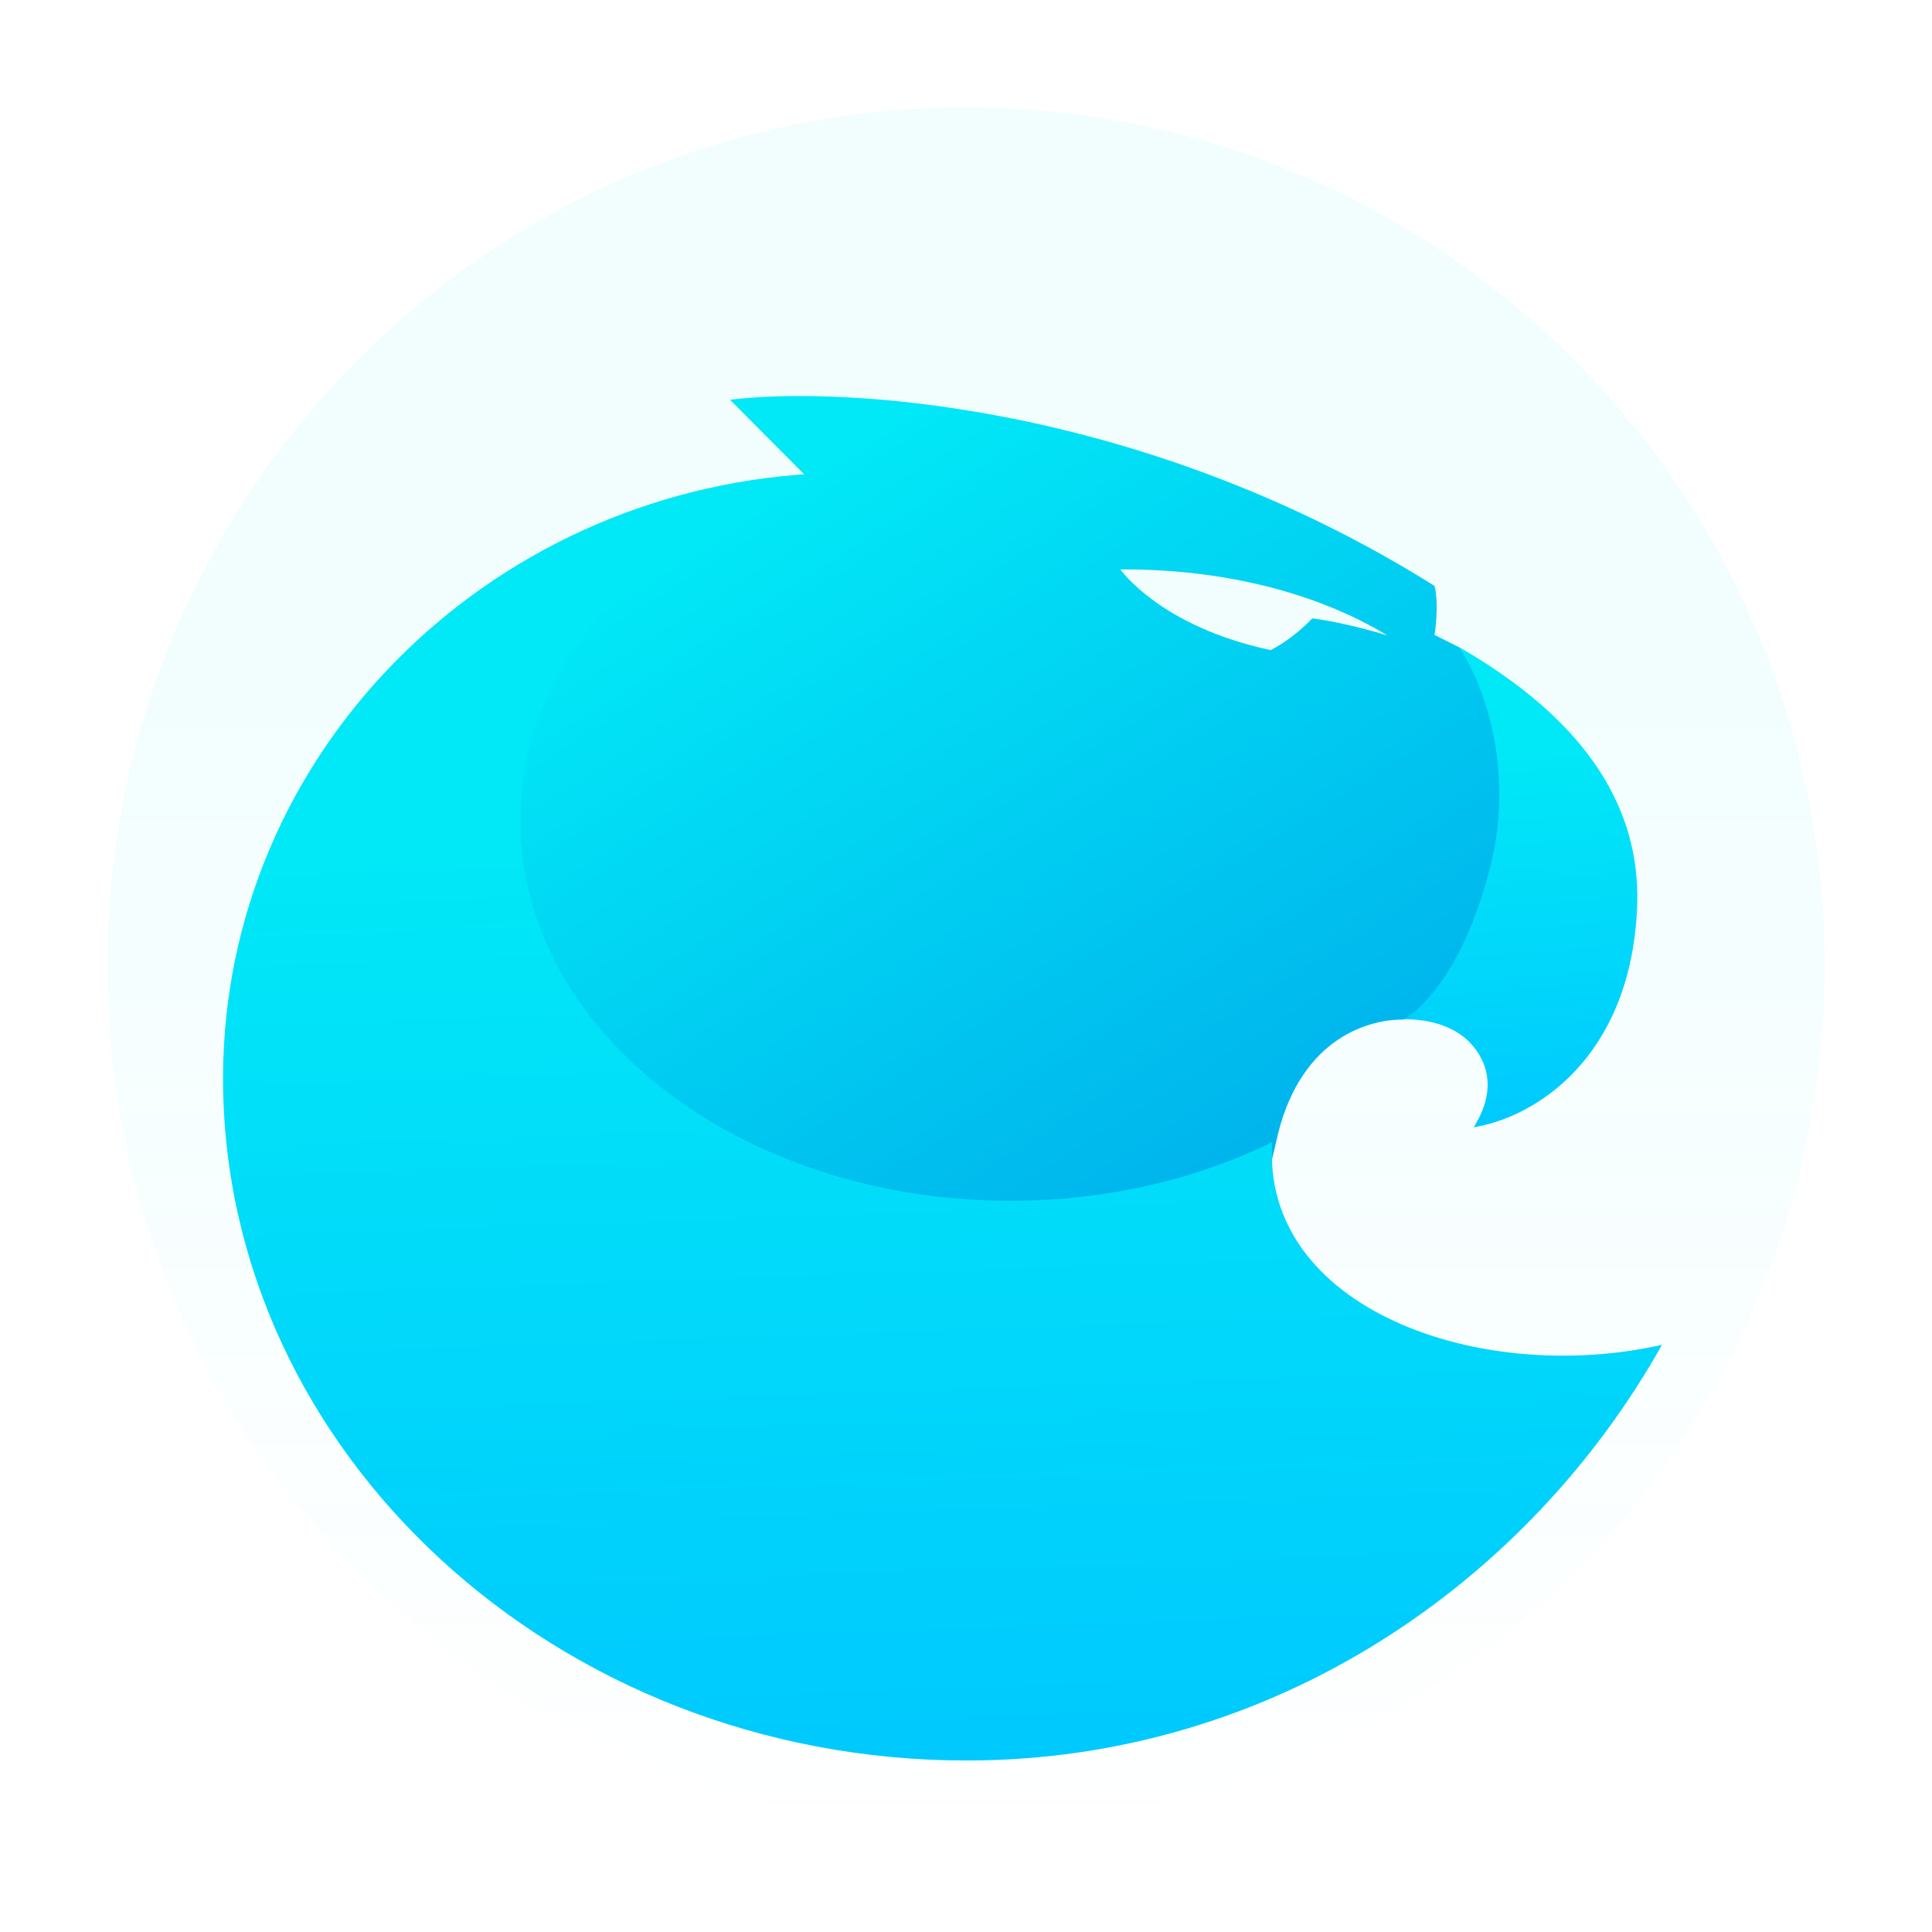
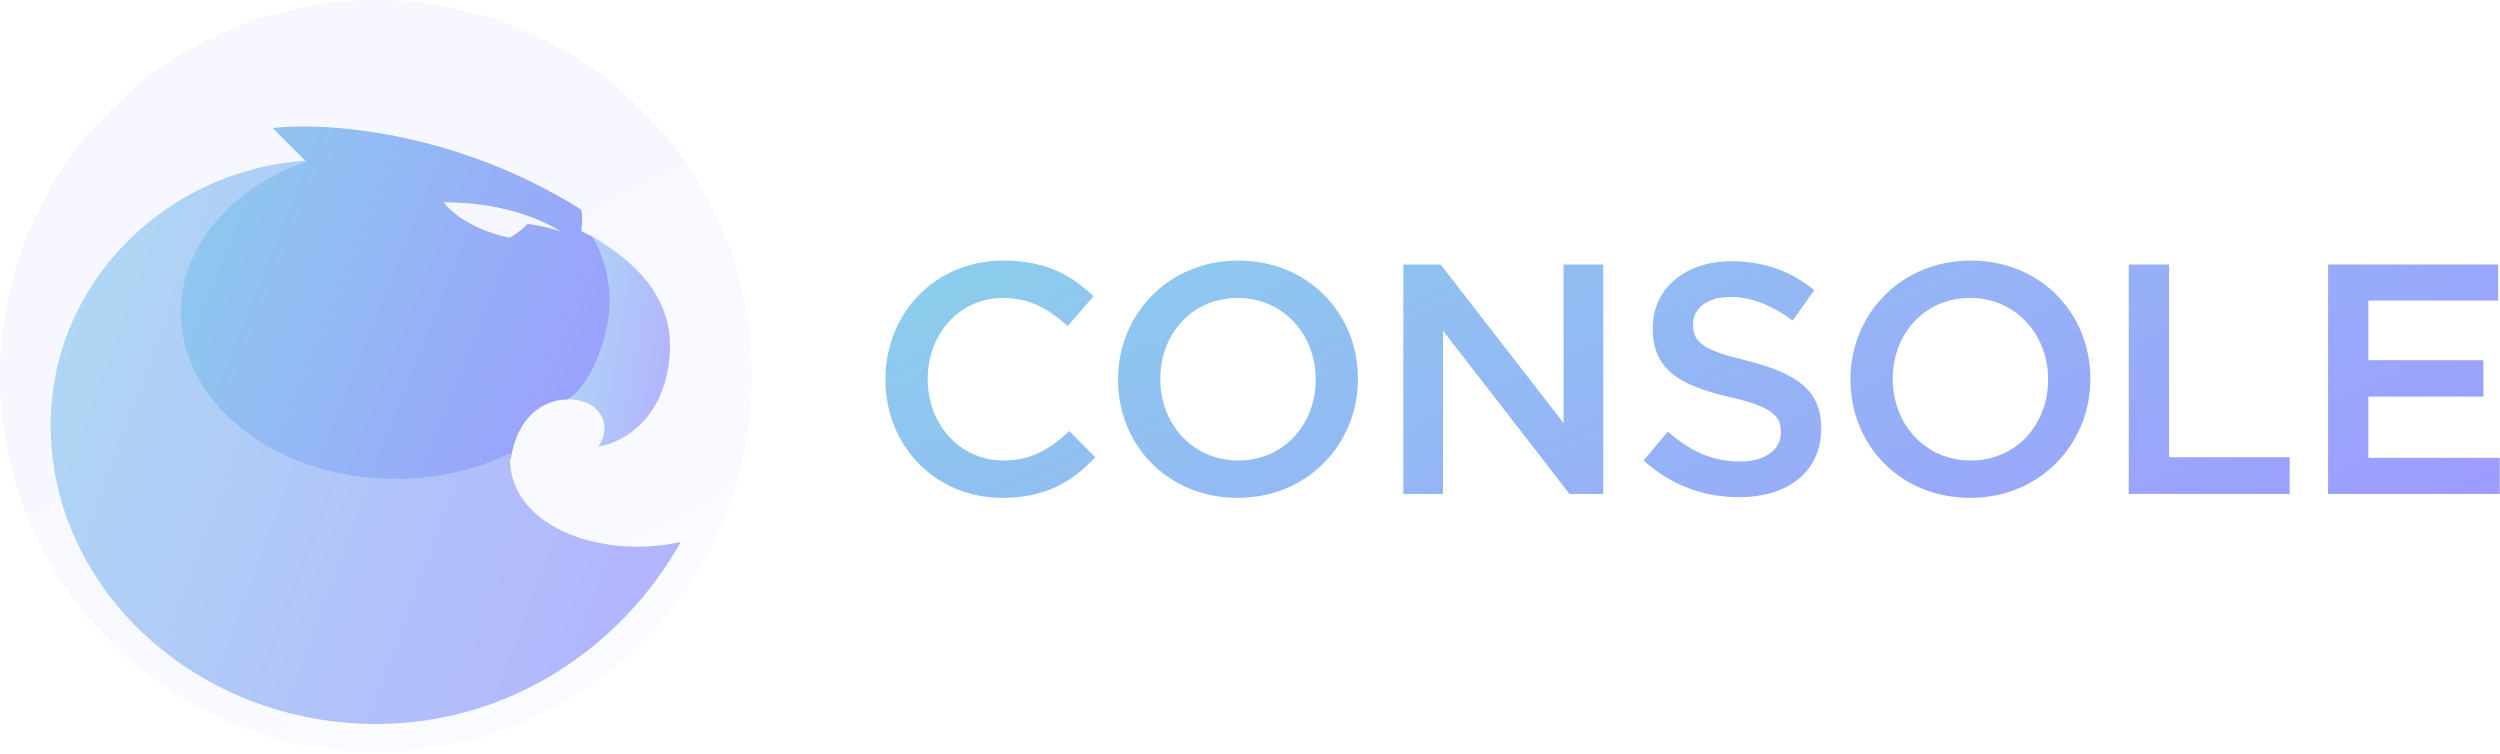
- <svg xmlns="http://www.w3.org/2000/svg" width="72" height="72" viewBox="0 0 72 72" fill="none">
-   <circle cx="36" cy="36" r="32" fill="url(#paint0_linear)" fill-opacity="0.05" />
-   <path d="M61.008 33.884C61.23 29.274 58.01 26.215 54.375 24.115L52.013 37.993C53.649 37.901 54.448 38.522 54.739 38.814C55.102 39.179 56.011 40.275 54.92 42.01C57.192 41.645 60.74 39.453 61.008 33.884Z" fill="url(#paint1_linear)" />
-   <path fill-rule="evenodd" clip-rule="evenodd" d="M30.021 17.727L27.204 14.897C31.444 14.379 42.632 15.043 53.461 21.835C53.643 22.566 53.461 23.662 53.461 23.662L54.37 24.118C55.157 25.244 56.496 28.446 55.551 32.244C54.606 36.042 52.977 37.661 52.28 37.996C50.827 37.996 48.355 38.836 47.556 42.561C46.756 46.286 45.224 47.095 44.558 47.034L28.567 47.217L18.028 41.008L16.484 28.135L19.482 24.118L24.842 19.736L28.658 18.183L30.021 17.727ZM48.906 23.045C48.201 23.779 47.542 24.131 47.354 24.227C43.236 23.351 41.753 21.221 41.753 21.221C45.637 21.197 49.142 22.121 51.707 23.684C51.707 23.684 50.318 23.234 48.906 23.045Z" fill="url(#paint2_linear)" />
-   <path fill-rule="evenodd" clip-rule="evenodd" d="M47.415 42.562C44.593 43.947 41.246 44.749 37.658 44.749C27.572 44.749 19.396 38.413 19.396 30.597C19.396 24.823 23.859 19.857 30.256 17.657C18.09 18.357 8.312 28.131 8.312 40.191C8.312 54.109 20.719 65.609 36.023 65.609C47.451 65.609 56.963 58.983 61.937 50.118C55.094 51.657 46.992 48.731 47.415 42.562Z" fill="url(#paint3_linear)" />
+ <svg xmlns="http://www.w3.org/2000/svg" width="1068" height="322" viewBox="0 0 1068 322" fill="none">
+   <circle opacity="0.1" cx="160.637" cy="160.637" r="160.637" fill="url(#paint0_linear)" />
+   <path d="M286.174 150.015C287.289 126.871 271.124 111.517 252.88 100.975L241.022 170.64C249.232 170.181 253.245 173.298 254.705 174.765C256.529 176.598 261.09 182.098 255.617 190.806C267.019 188.972 284.828 177.973 286.174 150.015Z" fill="url(#paint1_linear)" />
+   <path fill-rule="evenodd" clip-rule="evenodd" d="M130.623 68.909L116.484 54.701C137.768 52.104 193.927 55.434 248.292 89.533C249.204 93.199 248.292 98.699 248.292 98.699L252.852 100.991C256.805 106.643 263.525 122.715 258.781 141.781C254.038 160.847 245.859 168.975 242.363 170.655C235.065 170.655 222.66 174.872 218.646 193.571C214.633 212.27 206.94 216.334 203.596 216.029L123.326 216.945L70.42 185.78L62.667 121.157L77.718 100.991L104.626 78.992L123.782 71.2L130.623 68.909ZM225.427 95.603C221.887 99.29 218.577 101.059 217.633 101.538C196.964 97.142 189.517 86.449 189.517 86.449C209.013 86.329 226.609 90.966 239.484 98.81C239.484 98.81 232.515 96.552 225.427 95.603Z" fill="url(#paint2_linear)" />
+   <path fill-rule="evenodd" clip-rule="evenodd" d="M217.941 193.576C203.772 200.529 186.973 204.555 168.96 204.555C118.331 204.555 77.288 172.75 77.288 133.516C77.288 104.536 99.681 79.609 131.79 68.559C70.721 72.081 21.647 121.142 21.647 181.677C21.647 251.545 83.927 309.275 160.752 309.275C218.119 309.275 265.872 276.014 290.841 231.513C256.484 239.24 215.813 224.55 217.941 193.576Z" fill="url(#paint3_linear)" />
+   <path d="M428.1 212.68C446.3 212.68 457.92 206.1 467.86 195.32L456.8 184.12C448.4 191.96 440.56 196.72 428.66 196.72C409.9 196.72 396.32 181.18 396.32 162V161.72C396.32 142.54 410.04 127.28 428.52 127.28C439.86 127.28 448.12 132.04 456.1 139.32L467.16 126.58C457.78 117.62 446.86 111.32 428.66 111.32C399.12 111.32 378.26 134.14 378.26 162V162.28C378.26 190.42 399.54 212.68 428.1 212.68Z" fill="url(#paint4_linear)" />
+   <path d="M528.722 212.68C558.822 212.68 580.102 189.44 580.102 162V161.72C580.102 134.14 559.102 111.32 529.002 111.32C498.902 111.32 477.622 134.56 477.622 162V162.28C477.622 189.86 498.622 212.68 528.722 212.68ZM529.002 196.72C509.402 196.72 495.682 181.04 495.682 162V161.72C495.682 142.68 509.262 127.28 528.722 127.28C548.322 127.28 562.042 142.96 562.042 162V162.28C562.042 181.32 548.462 196.72 529.002 196.72Z" fill="url(#paint5_linear)" />
+   <path d="M599.507 211H616.447V141.28L670.487 211H684.907V113H667.967V180.76L615.467 113H599.507V211Z" fill="url(#paint6_linear)" />
+   <path d="M743.012 212.4C763.592 212.4 778.012 201.62 778.012 183.14V182.86C778.012 166.48 767.232 159.48 746.652 154.16C727.753 149.68 723.272 146.32 723.272 138.76V138.48C723.272 131.9 729.152 126.86 739.232 126.86C748.192 126.86 756.872 130.36 765.832 136.94L775.072 123.92C764.992 115.94 753.932 111.6 739.512 111.6C720.052 111.6 706.052 123.22 706.052 140.02V140.3C706.052 158.22 717.812 164.66 738.672 169.56C756.872 173.62 760.792 177.68 760.792 184.54V184.82C760.792 192.1 754.073 197.14 743.432 197.14C731.253 197.14 722.012 192.66 712.492 184.4L702.132 196.72C713.892 207.36 727.892 212.4 743.012 212.4Z" fill="url(#paint7_linear)" />
+   <path d="M841.623 212.68C871.723 212.68 893.003 189.44 893.003 162V161.72C893.003 134.14 872.003 111.32 841.903 111.32C811.803 111.32 790.523 134.56 790.523 162V162.28C790.523 189.86 811.523 212.68 841.623 212.68ZM841.903 196.72C822.303 196.72 808.583 181.04 808.583 162V161.72C808.583 142.68 822.163 127.28 841.623 127.28C861.223 127.28 874.943 142.96 874.943 162V162.28C874.943 181.32 861.363 196.72 841.903 196.72Z" fill="url(#paint8_linear)" />
+   <path d="M909.409 211H978.149V195.32H926.629V113H909.409V211Z" fill="url(#paint9_linear)" />
+   <path d="M994.552 211H1067.91V195.6H1011.77V169.42H1060.91V153.88H1011.77V128.4H1067.21V113H994.552V211Z" fill="url(#paint10_linear)" />
  <defs>
-     <linearGradient id="paint0_linear" x1="36" y1="26.394" x2="36" y2="68.841" gradientUnits="userSpaceOnUse">
-       <stop stop-color="#01E8F8" />
-       <stop offset="1" stop-color="#01E8F8" stop-opacity="0" />
+     <linearGradient id="paint0_linear" x1="232.51" y1="574.137" x2="25.032" y2="187.464" gradientUnits="userSpaceOnUse">
+       <stop stop-color="#FAFEFF" />
+       <stop offset="1" stop-color="#A9B9FF" />
    </linearGradient>
-     <linearGradient id="paint1_linear" x1="56.554" y1="28.111" x2="57.979" y2="45.082" gradientUnits="userSpaceOnUse">
-       <stop stop-color="#01E8F7" />
-       <stop offset="1" stop-color="#00C2FF" />
+     <linearGradient id="paint1_linear" x1="201.106" y1="12.549" x2="312.782" y2="31.119" gradientUnits="userSpaceOnUse">
+       <stop stop-color="#AAFFE7" />
+       <stop offset="1" stop-color="#B3B1FF" />
    </linearGradient>
-     <linearGradient id="paint2_linear" x1="29.229" y1="18.24" x2="45.714" y2="44.404" gradientUnits="userSpaceOnUse">
-       <stop stop-color="#01E8F7" />
-       <stop offset="1" stop-color="#00B3EC" />
+     <linearGradient id="paint2_linear" x1="-111.939" y1="-106.378" x2="320.524" y2="67.052" gradientUnits="userSpaceOnUse">
+       <stop stop-color="#7BFFDA" />
+       <stop offset="1" stop-color="#9D9BFF" />
    </linearGradient>
-     <linearGradient id="paint3_linear" x1="35.354" y1="31.219" x2="36.826" y2="73.432" gradientUnits="userSpaceOnUse">
-       <stop stop-color="#01E8F7" />
-       <stop offset="1" stop-color="#00C2FF" />
+     <linearGradient id="paint3_linear" x1="-216.045" y1="-168.396" x2="385.246" y2="53.793" gradientUnits="userSpaceOnUse">
+       <stop stop-color="#AAFFE7" />
+       <stop offset="1" stop-color="#B3B1FF" />
+     </linearGradient>
+     <linearGradient id="paint4_linear" x1="-230.688" y1="11.544" x2="58.482" y2="661.667" gradientUnits="userSpaceOnUse">
+       <stop stop-color="#7BFFDA" />
+       <stop offset="1" stop-color="#9D9BFF" />
+     </linearGradient>
+     <linearGradient id="paint5_linear" x1="-230.688" y1="11.544" x2="58.482" y2="661.667" gradientUnits="userSpaceOnUse">
+       <stop stop-color="#7BFFDA" />
+       <stop offset="1" stop-color="#9D9BFF" />
+     </linearGradient>
+     <linearGradient id="paint6_linear" x1="-230.688" y1="11.544" x2="58.482" y2="661.667" gradientUnits="userSpaceOnUse">
+       <stop stop-color="#7BFFDA" />
+       <stop offset="1" stop-color="#9D9BFF" />
+     </linearGradient>
+     <linearGradient id="paint7_linear" x1="-230.688" y1="11.544" x2="58.482" y2="661.667" gradientUnits="userSpaceOnUse">
+       <stop stop-color="#7BFFDA" />
+       <stop offset="1" stop-color="#9D9BFF" />
+     </linearGradient>
+     <linearGradient id="paint8_linear" x1="-230.688" y1="11.544" x2="58.482" y2="661.667" gradientUnits="userSpaceOnUse">
+       <stop stop-color="#7BFFDA" />
+       <stop offset="1" stop-color="#9D9BFF" />
+     </linearGradient>
+     <linearGradient id="paint9_linear" x1="-230.688" y1="11.544" x2="58.482" y2="661.667" gradientUnits="userSpaceOnUse">
+       <stop stop-color="#7BFFDA" />
+       <stop offset="1" stop-color="#9D9BFF" />
+     </linearGradient>
+     <linearGradient id="paint10_linear" x1="-230.688" y1="11.544" x2="58.482" y2="661.667" gradientUnits="userSpaceOnUse">
+       <stop stop-color="#7BFFDA" />
+       <stop offset="1" stop-color="#9D9BFF" />
    </linearGradient>
  </defs>
</svg>
